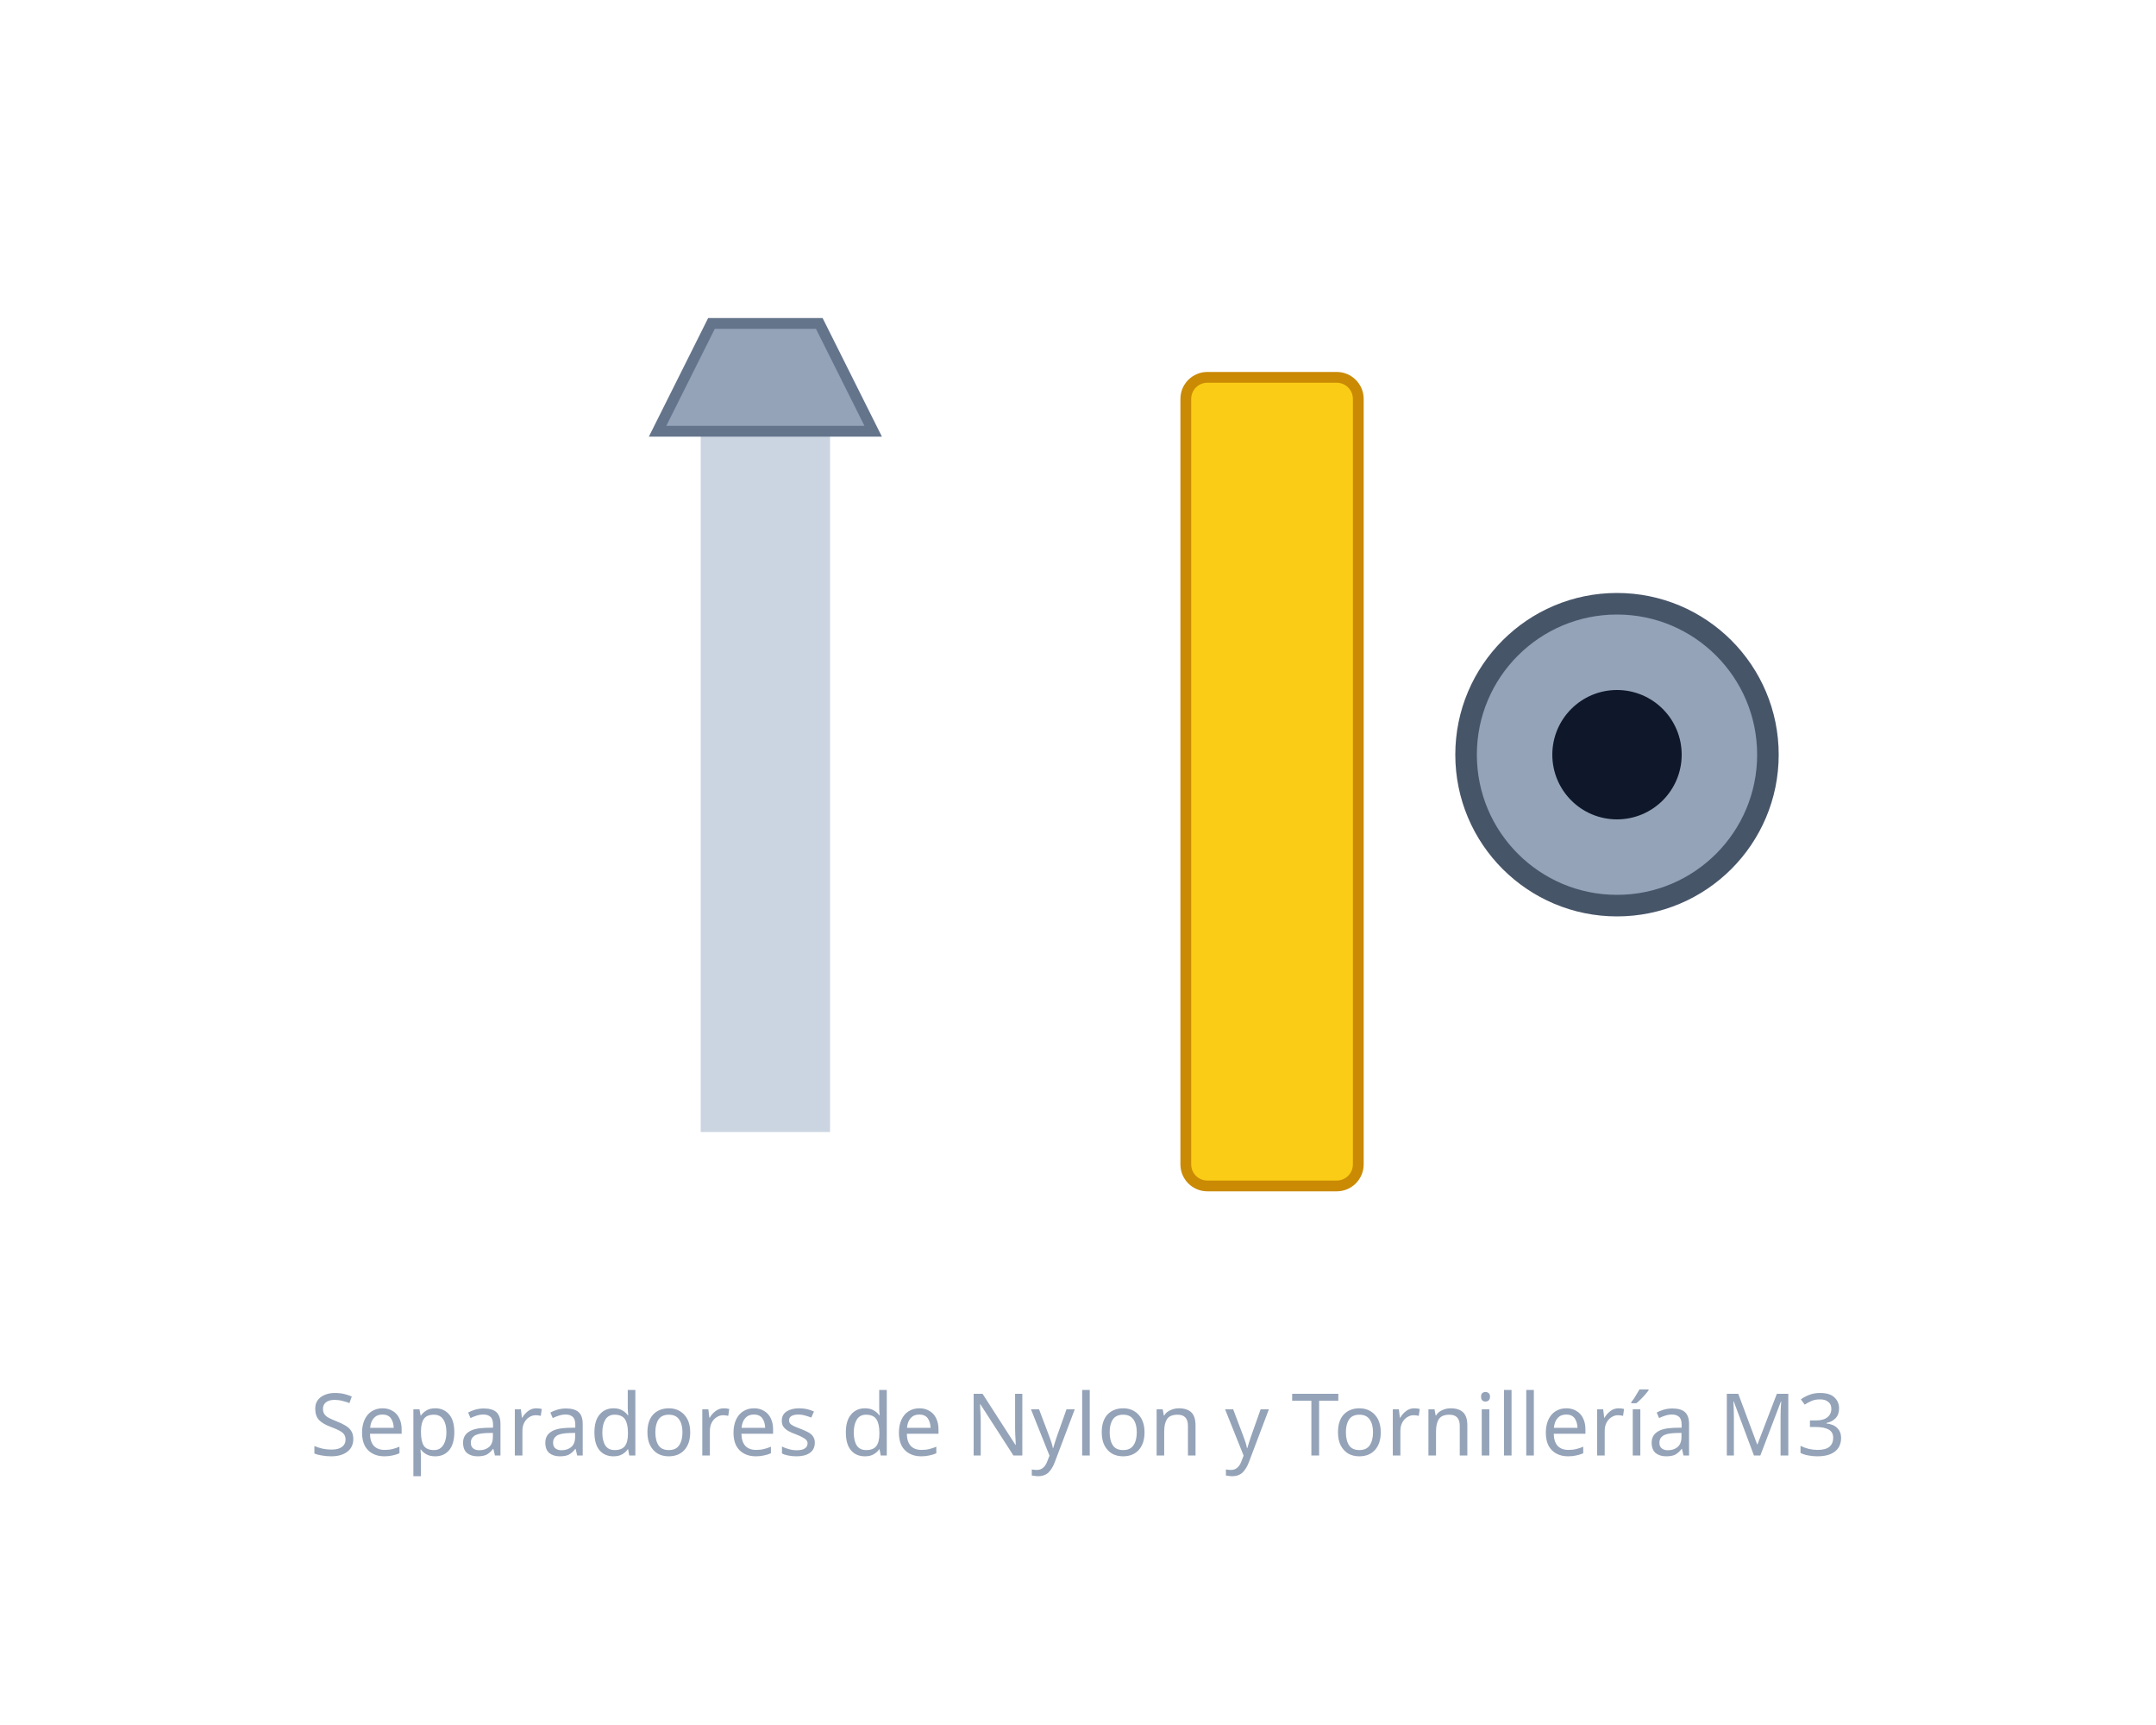
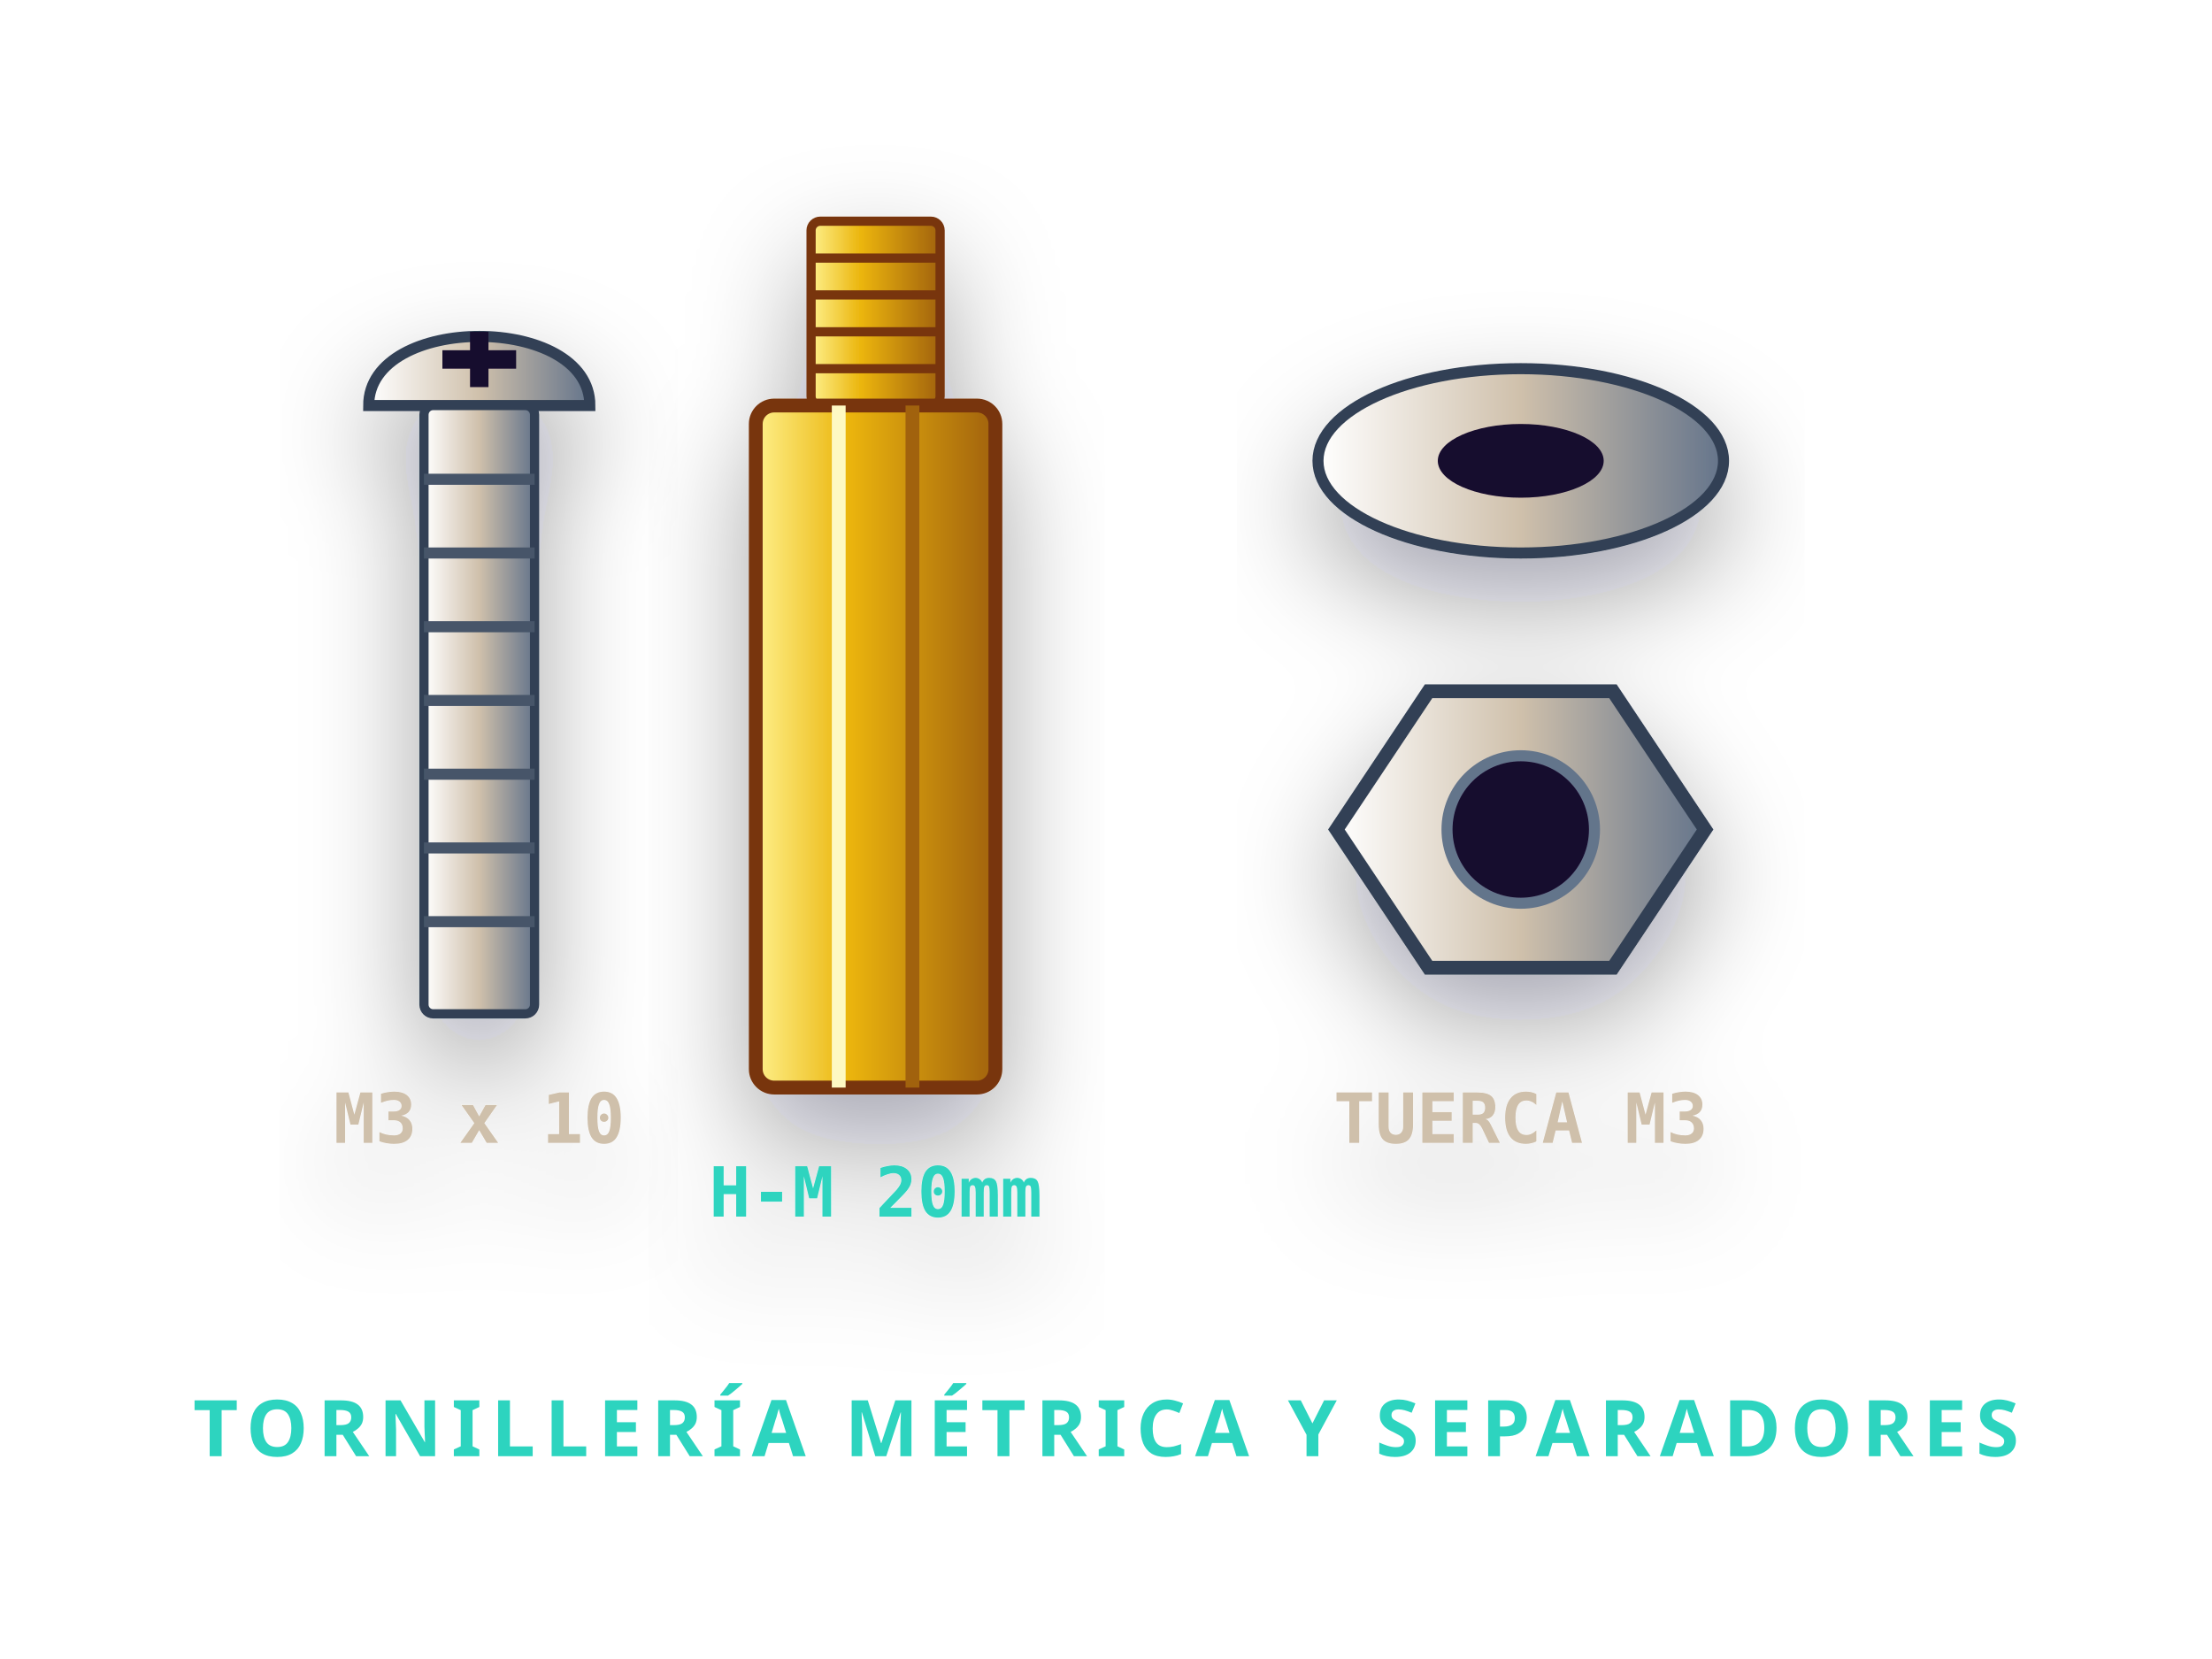
- <svg xmlns="http://www.w3.org/2000/svg" viewBox="0 0 200 160">
-   <rect x="65" y="40" width="12" height="65" fill="#cbd5e1" />
-   <polygon points="61,40 81,40 76,30 66,30" fill="#94a3b8" stroke="#64748b" />
-   <rect x="110" y="35" width="16" height="75" rx="2" fill="#facc15" stroke="#ca8a04" />
-   <circle cx="150" cy="70" r="14" fill="#94a3b8" stroke="#475569" stroke-width="2" />
-   <circle cx="150" cy="70" r="6" fill="#0f172a" />
-   <text x="100" y="135" font-family="sans-serif" font-size="8" fill="#94a3b8" text-anchor="middle">Separadores de Nylon y Tornillería M3</text>
+ <svg xmlns="http://www.w3.org/2000/svg" viewBox="0 0 240 180" width="100%" height="100%">
+   <defs>
+     <linearGradient id="brassGrad" x1="0%" y1="0%" x2="100%" y2="0%">
+       <stop offset="0%" stop-color="#fef08a" />
+       <stop offset="40%" stop-color="#eab308" />
+       <stop offset="100%" stop-color="#a16207" />
+     </linearGradient>
+     <linearGradient id="steelGrad" x1="0%" y1="0%" x2="100%" y2="0%">
+       <stop offset="0%" stop-color="#ffffff" />
+       <stop offset="50%" stop-color="#cfc0ab" />
+       <stop offset="100%" stop-color="#64748b" />
+     </linearGradient>
+     <filter id="hardShadow" x="-20%" y="-20%" width="140%" height="140%">
+       <feDropShadow dx="0" dy="5" stdDeviation="6" flood-color="#0c0418" flood-opacity="0.35" />
+     </filter>
+   </defs>
+   <g id="standoff" filter="url(#hardShadow)">
+     <rect x="88" y="24" width="14" height="20" rx="1" fill="url(#brassGrad)" stroke="#78350f" stroke-width="1" />
+     <line x1="88" y1="28" x2="102" y2="28" stroke="#78350f" stroke-width="1" />
+     <line x1="88" y1="32" x2="102" y2="32" stroke="#78350f" stroke-width="1" />
+     <line x1="88" y1="36" x2="102" y2="36" stroke="#78350f" stroke-width="1" />
+     <line x1="88" y1="40" x2="102" y2="40" stroke="#78350f" stroke-width="1" />
+     <rect x="82" y="44" width="26" height="74" rx="2" fill="url(#brassGrad)" stroke="#78350f" stroke-width="1.5" />
+     <line x1="91" y1="44" x2="91" y2="118" stroke="#fef9c3" stroke-width="1.5" />
+     <line x1="99" y1="44" x2="99" y2="118" stroke="#a16207" stroke-width="1.5" />
+     <text x="95" y="132" font-family="'IBM Plex Mono', monospace" font-size="7.5" fill="#2dd4bf" font-weight="700" text-anchor="middle">H-M 20mm</text>
+   </g>
+   <g id="screw" filter="url(#hardShadow)">
+     <path d="M 40 44 C 40 34 64 34 64 44 Z" fill="url(#steelGrad)" stroke="#334155" stroke-width="1.2" />
+     <line x1="52" y1="36" x2="52" y2="42" stroke="#18092e" stroke-width="2" />
+     <line x1="48" y1="39" x2="56" y2="39" stroke="#18092e" stroke-width="2" />
+     <rect x="46" y="44" width="12" height="66" rx="1" fill="url(#steelGrad)" stroke="#334155" stroke-width="1" />
+     <line x1="46" y1="52" x2="58" y2="52" stroke="#475569" stroke-width="1.2" />
+     <line x1="46" y1="60" x2="58" y2="60" stroke="#475569" stroke-width="1.2" />
+     <line x1="46" y1="68" x2="58" y2="68" stroke="#475569" stroke-width="1.2" />
+     <line x1="46" y1="76" x2="58" y2="76" stroke="#475569" stroke-width="1.2" />
+     <line x1="46" y1="84" x2="58" y2="84" stroke="#475569" stroke-width="1.2" />
+     <line x1="46" y1="92" x2="58" y2="92" stroke="#475569" stroke-width="1.2" />
+     <line x1="46" y1="100" x2="58" y2="100" stroke="#475569" stroke-width="1.2" />
+     <text x="52" y="124" font-family="'IBM Plex Mono', monospace" font-size="7.5" fill="#cfc0ab" font-weight="700" text-anchor="middle">M3 x 10</text>
+   </g>
+   <g id="nutWasher" filter="url(#hardShadow)">
+     <ellipse cx="165" cy="50" rx="22" ry="10" fill="url(#steelGrad)" stroke="#334155" stroke-width="1.2" />
+     <ellipse cx="165" cy="50" rx="9" ry="4" fill="#18092e" />
+     <polygon points="145,90 155,75 175,75 185,90 175,105 155,105" fill="url(#steelGrad)" stroke="#334155" stroke-width="1.5" />
+     <circle cx="165" cy="90" r="8" fill="#18092e" stroke="#64748b" stroke-width="1.2" />
+     <text x="165" y="124" font-family="'IBM Plex Mono', monospace" font-size="7.5" fill="#cfc0ab" font-weight="700" text-anchor="middle">TUERCA M3</text>
+   </g>
+   <text x="120" y="158" font-family="'DM Sans', sans-serif" font-size="8.5" fill="#2dd4bf" font-weight="700" text-anchor="middle" letter-spacing="1">TORNILLERÍA MÉTRICA Y SEPARADORES</text>
</svg>
